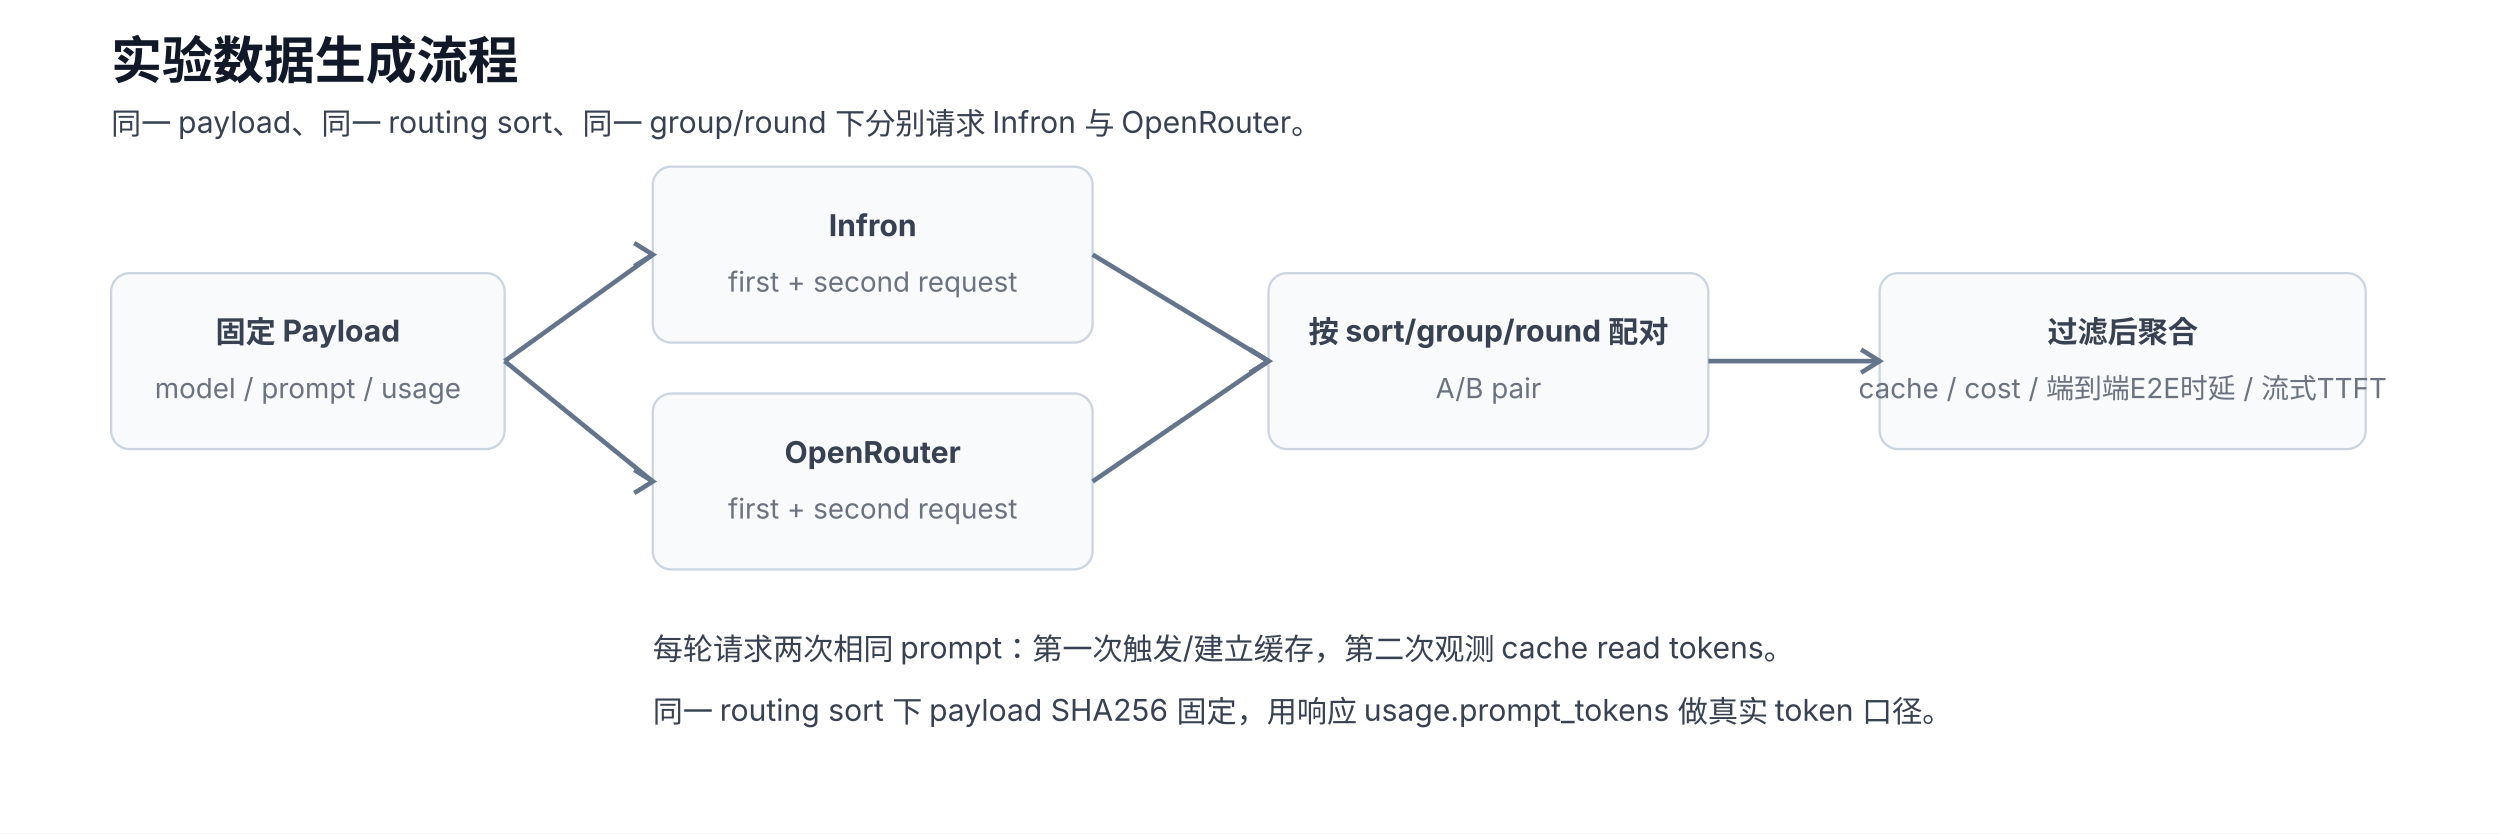
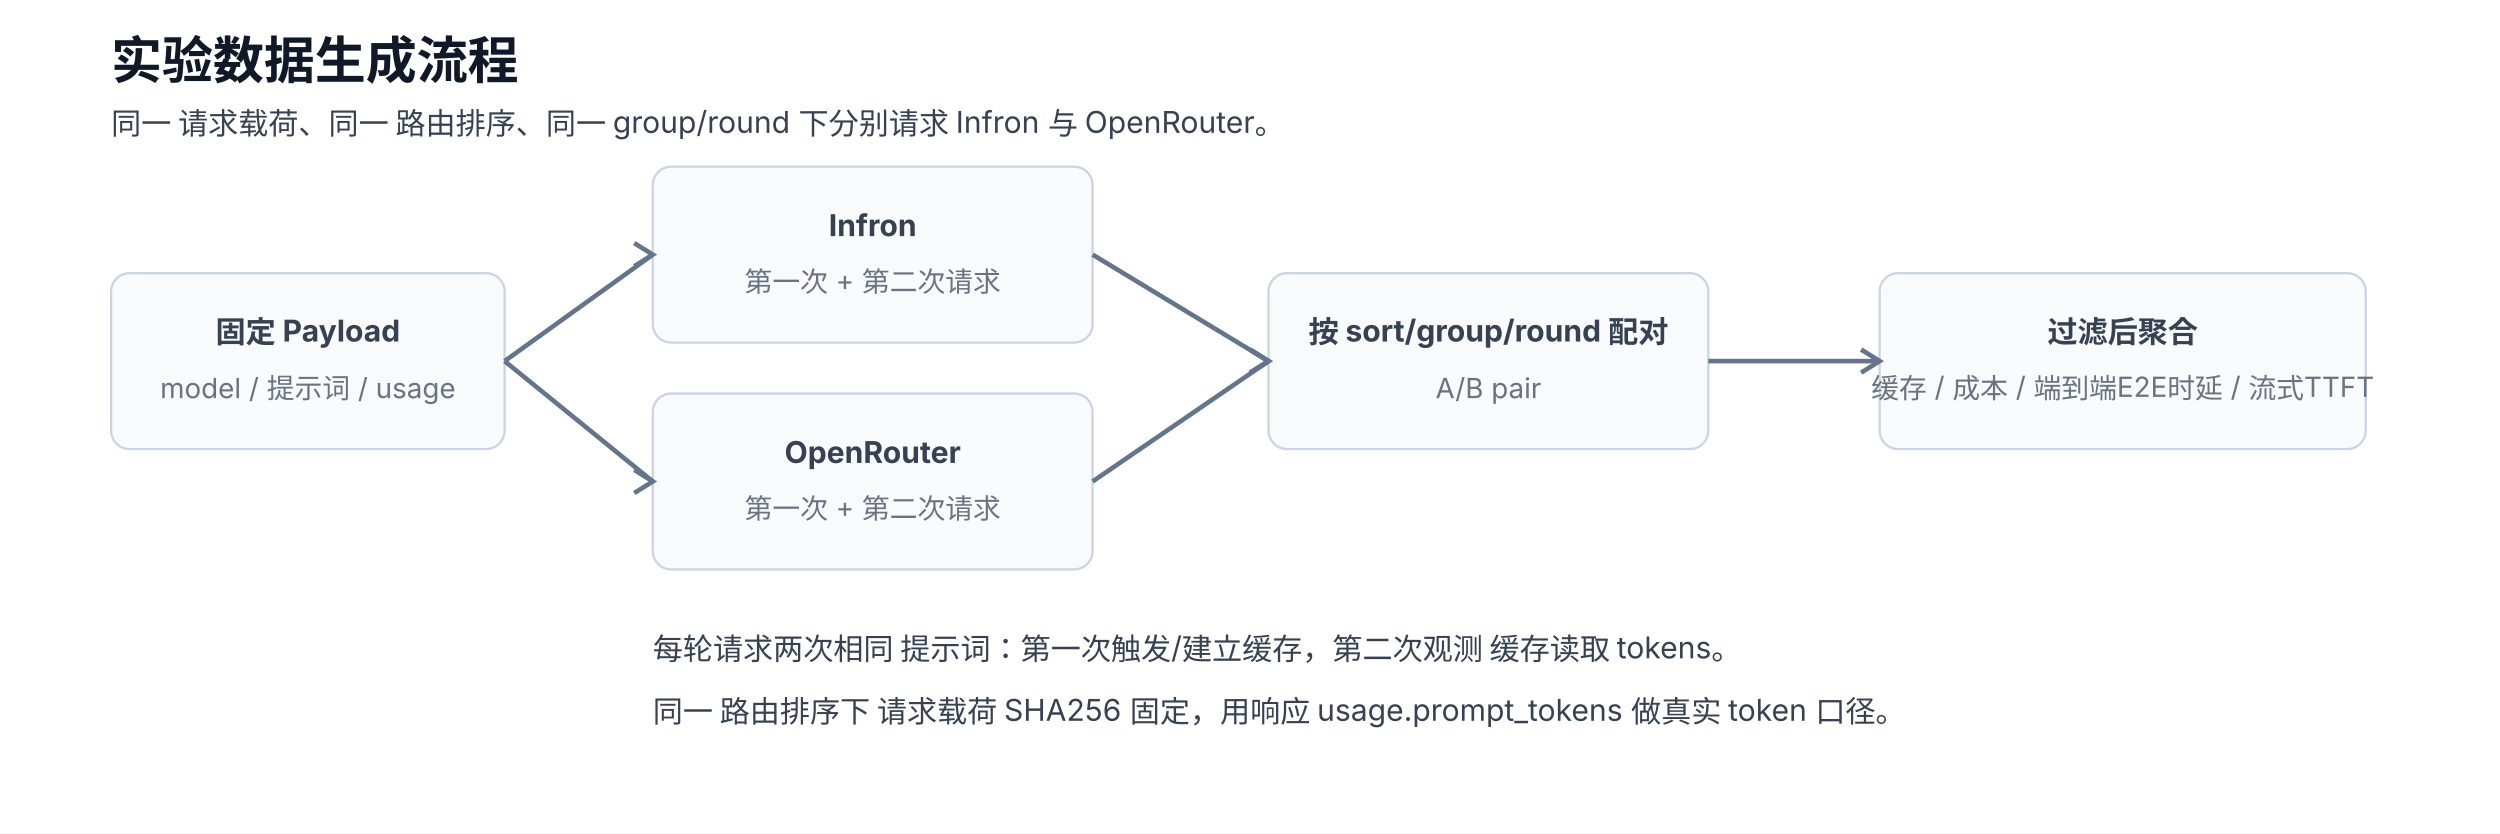
<svg xmlns="http://www.w3.org/2000/svg" width="1080" height="360" viewBox="0 0 1080 360">
  <style>text{font-family:-apple-system,BlinkMacSystemFont,'Segoe UI',sans-serif;fill:#111827}.title{font-size:22px;font-weight:700}.label{font-size:13px;fill:#374151}.tick{font-size:12px;fill:#6b7280}.value{font-size:12px;fill:#111827}</style>
  <rect width="100%" height="100%" fill="#ffffff" />
  <text x="48" y="34" class="title">实验数据生成流程</text>
-   <text x="48" y="58" class="label">同一 payload、同一 routing sort、同一 group/round 下分别请求 Infron 与 OpenRouter。</text>
+   <text x="48" y="58" class="label">同一 请求载荷、同一 路由排序、同一 group/round 下分别请求 Infron 与 OpenRouter。</text>
  <rect x="48" y="118" width="170" height="76" rx="8" fill="#f8fafc" stroke="#cbd5e1" />
  <text x="133.0" y="148" class="label" font-weight="700" text-anchor="middle">固定 Payload</text>
-   <text x="133.0" y="172" class="tick" text-anchor="middle">model / prompt / usage</text>
+   <text x="133.0" y="172" class="tick" text-anchor="middle">model / 提示词 / usage</text>
  <rect x="282" y="72" width="190" height="76" rx="8" fill="#f8fafc" stroke="#cbd5e1" />
  <text x="377.0" y="102" class="label" font-weight="700" text-anchor="middle">Infron</text>
-   <text x="377.0" y="126" class="tick" text-anchor="middle">first + second request</text>
+   <text x="377.0" y="126" class="tick" text-anchor="middle">第一次 + 第二次请求</text>
  <rect x="282" y="170" width="190" height="76" rx="8" fill="#f8fafc" stroke="#cbd5e1" />
  <text x="377.0" y="200" class="label" font-weight="700" text-anchor="middle">OpenRouter</text>
-   <text x="377.0" y="224" class="tick" text-anchor="middle">first + second request</text>
+   <text x="377.0" y="224" class="tick" text-anchor="middle">第一次 + 第二次请求</text>
  <rect x="548" y="118" width="190" height="76" rx="8" fill="#f8fafc" stroke="#cbd5e1" />
  <text x="643.0" y="148" class="label" font-weight="700" text-anchor="middle">按 sort/group/round 配对</text>
  <text x="643.0" y="172" class="tick" text-anchor="middle">A/B pair</text>
  <rect x="812" y="118" width="210" height="76" rx="8" fill="#f8fafc" stroke="#cbd5e1" />
  <text x="917.0" y="148" class="label" font-weight="700" text-anchor="middle">过滤后聚合</text>
-   <text x="917.0" y="172" class="tick" text-anchor="middle">cache / cost / 端到端E2E时延 / 流式TTFT</text>
+   <text x="917.0" y="172" class="tick" text-anchor="middle">缓存 / 成本 / 端到端E2E时延 / 流式TTFT</text>
  <path d="M218,156 L282,110" stroke="#64748b" stroke-width="2" fill="none" />
  <path d="M274,105 L282,110 L274,115" stroke="#64748b" stroke-width="2" fill="none" />
  <path d="M218,156 L282,208" stroke="#64748b" stroke-width="2" fill="none" />
  <path d="M274,203 L282,208 L274,213" stroke="#64748b" stroke-width="2" fill="none" />
  <path d="M472,110 L548,156" stroke="#64748b" stroke-width="2" fill="none" />
  <path d="M540,151 L548,156 L540,161" stroke="#64748b" stroke-width="2" fill="none" />
  <path d="M472,208 L548,156" stroke="#64748b" stroke-width="2" fill="none" />
  <path d="M540,151 L548,156 L540,161" stroke="#64748b" stroke-width="2" fill="none" />
  <path d="M738,156 L812,156" stroke="#64748b" stroke-width="2" fill="none" />
  <path d="M804,151 L812,156 L804,161" stroke="#64748b" stroke-width="2" fill="none" />
-   <text x="282" y="285" class="label">每轮请求两次相同 prompt：第一次触发/建立缓存，第二次观测 cache read tokens。</text>
-   <text x="282" y="312" class="label">同一 routing sort 下 payload SHA256 固定，用响应 usage.prompt_tokens 做真实 token 口径。</text>
+   <text x="282" y="285" class="label">每轮请求两次相同 提示词：第一次触发/建立缓存，第二次观测 缓存读取 tokens。</text>
+   <text x="282" y="312" class="label">同一 路由排序下 请求载荷 SHA256 固定，用响应 usage.prompt_tokens 做真实 token 口径。</text>
</svg>
